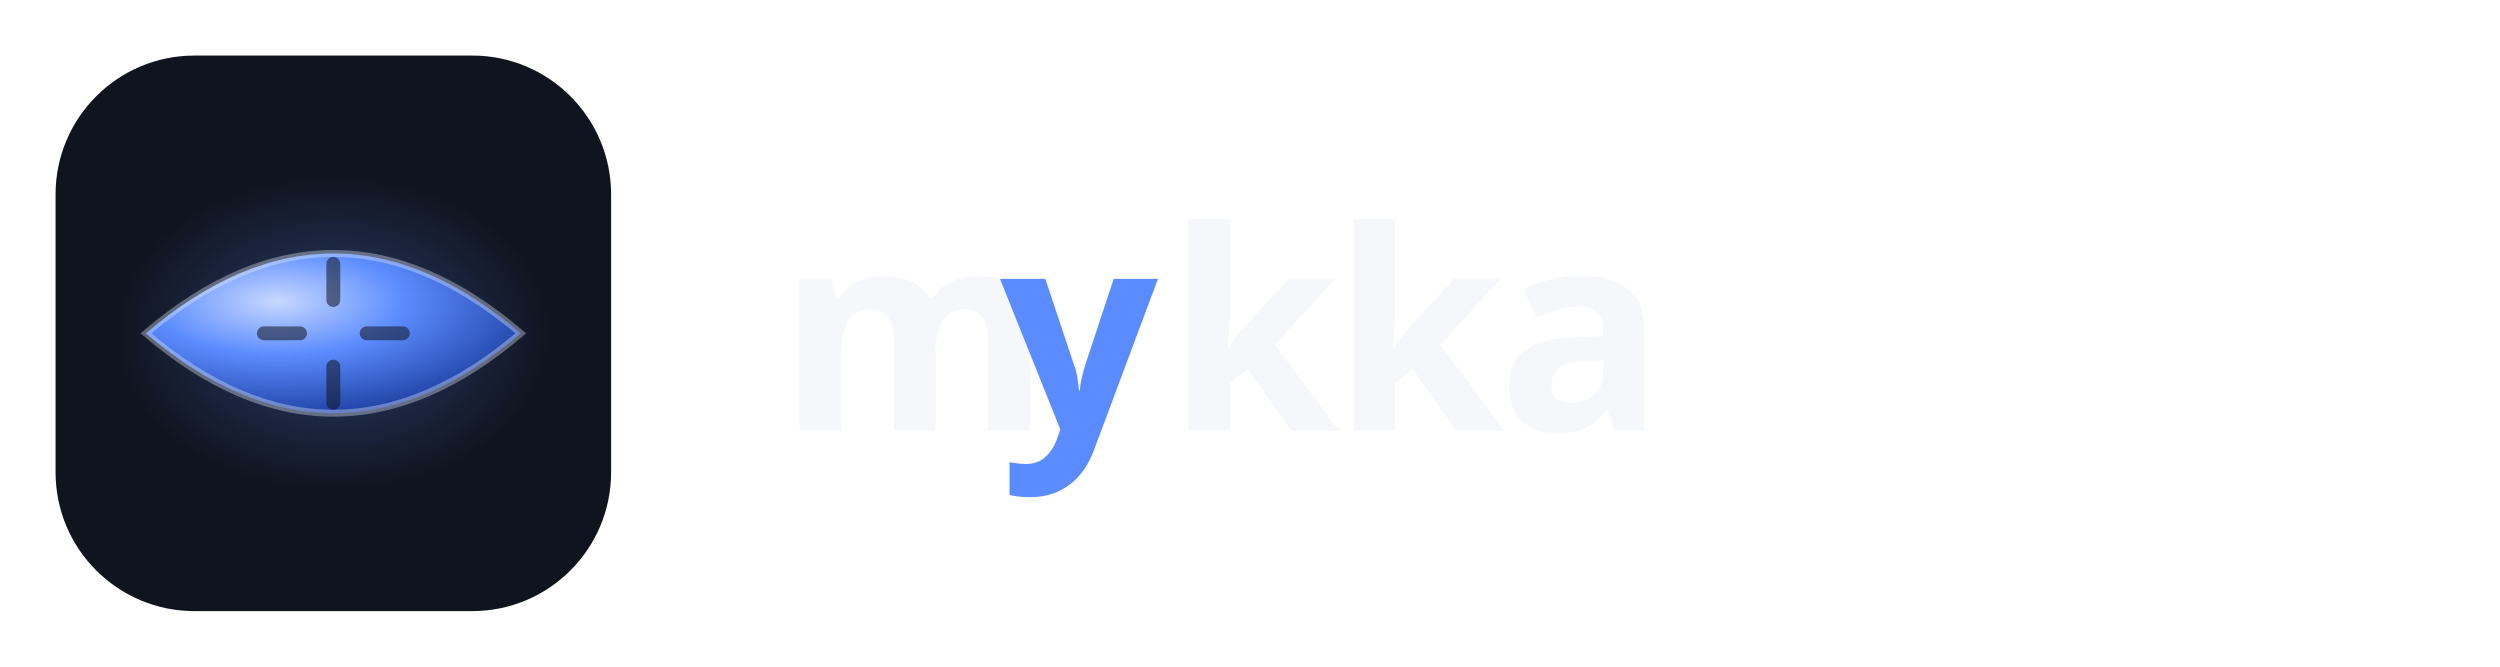
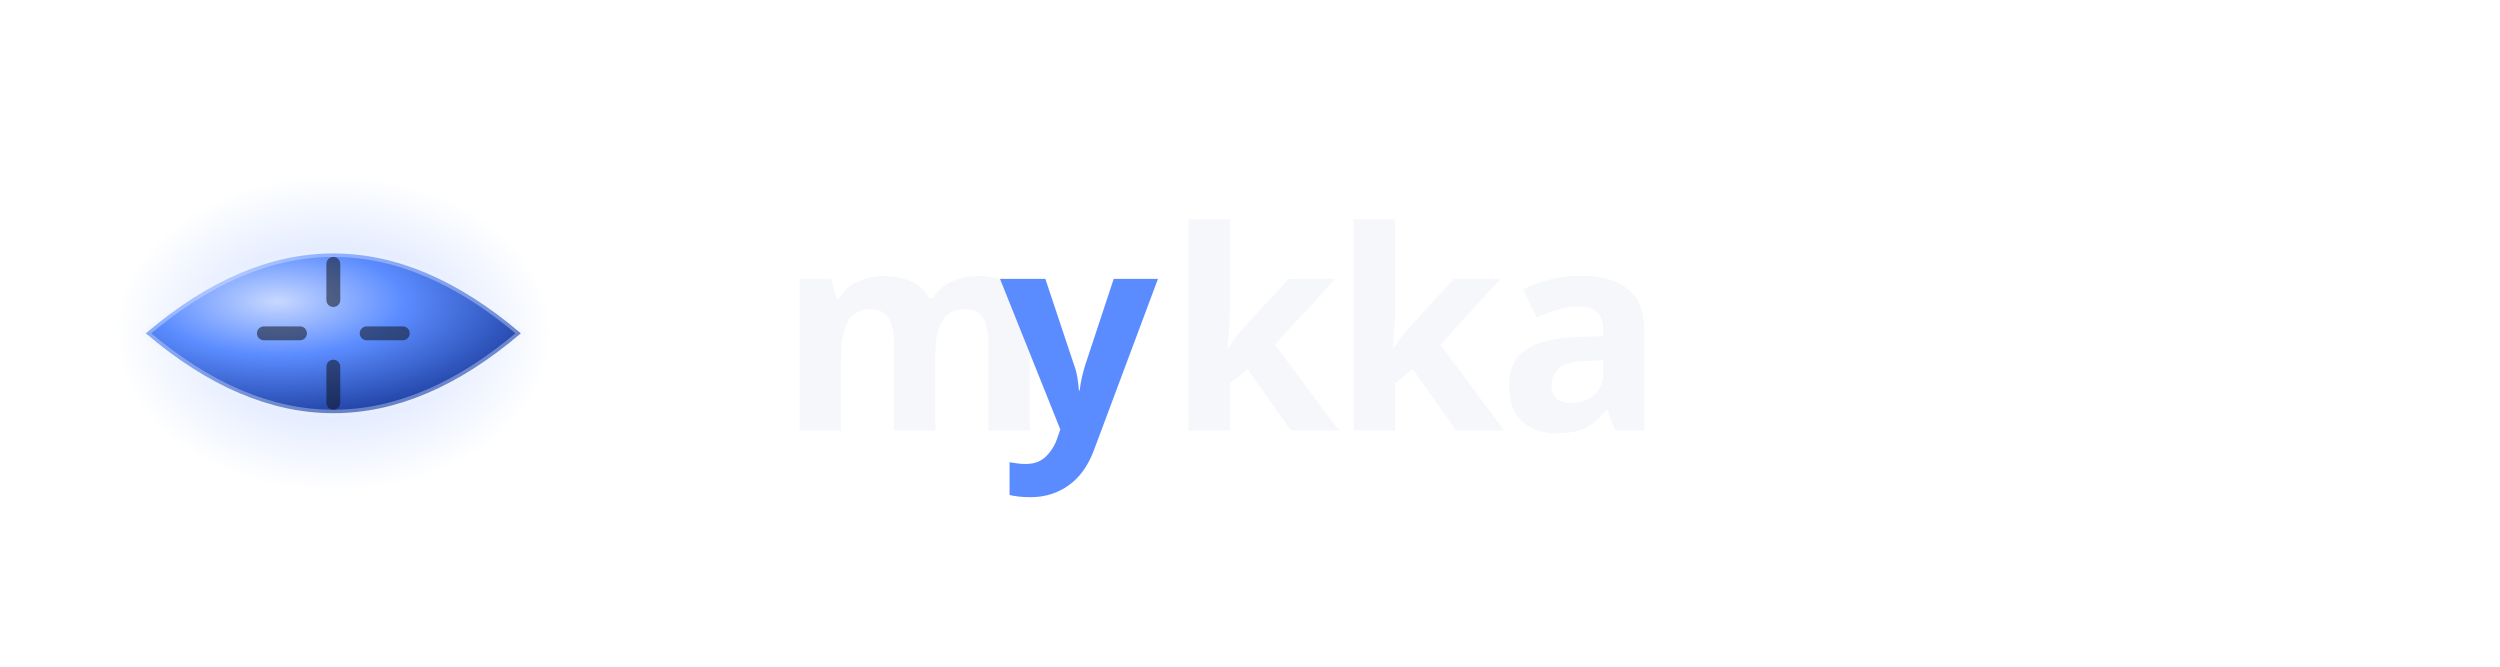
<svg xmlns="http://www.w3.org/2000/svg" viewBox="0 0 180 48" fill="none">
  <defs>
    <radialGradient id="mykka-orb-dark" cx="35%" cy="30%" r="75%">
      <stop offset="0%" stop-color="#c8d8ff" />
      <stop offset="45%" stop-color="#5b8cff" />
      <stop offset="100%" stop-color="#1c3d9e" />
    </radialGradient>
    <radialGradient id="mykka-halo-dark" cx="50%" cy="50%" r="50%">
      <stop offset="0%" stop-color="#5b8cff" stop-opacity="0.35" />
      <stop offset="100%" stop-color="#5b8cff" stop-opacity="0" />
    </radialGradient>
  </defs>
-   <rect x="4" y="4" width="40" height="40" rx="10" fill="#10141f" />
  <ellipse cx="24" cy="24" rx="15.7" ry="11.4" fill="url(#mykka-halo-dark)" />
  <path d="M10.5 24 Q24 12.5 37.5 24 Q24 35.5 10.5 24 Z" fill="url(#mykka-orb-dark)" />
  <path d="M10.5 24 Q24 12.5 37.5 24 Q24 35.5 10.5 24 Z" stroke="#eef3ff" stroke-width="0.5" opacity="0.35" />
  <g stroke="#10141f" stroke-width="1" stroke-linecap="round" opacity="0.55">
    <line x1="24" y1="19" x2="24" y2="21.6" />
    <line x1="24" y1="26.4" x2="24" y2="29" />
    <line x1="19" y1="24" x2="21.6" y2="24" />
    <line x1="26.4" y1="24" x2="29" y2="24" />
  </g>
  <text x="56" y="31" font-family="'Segoe UI',system-ui,sans-serif" font-size="20" font-weight="700" letter-spacing="-0.5" fill="#f5f7fa">m</text>
  <text x="72" y="31" font-family="'Segoe UI',system-ui,sans-serif" font-size="20" font-weight="700" letter-spacing="-0.5" fill="#5b8cff">y</text>
  <text x="84" y="31" font-family="'Segoe UI',system-ui,sans-serif" font-size="20" font-weight="700" letter-spacing="-0.5" fill="#f5f7fa">kka</text>
</svg>
